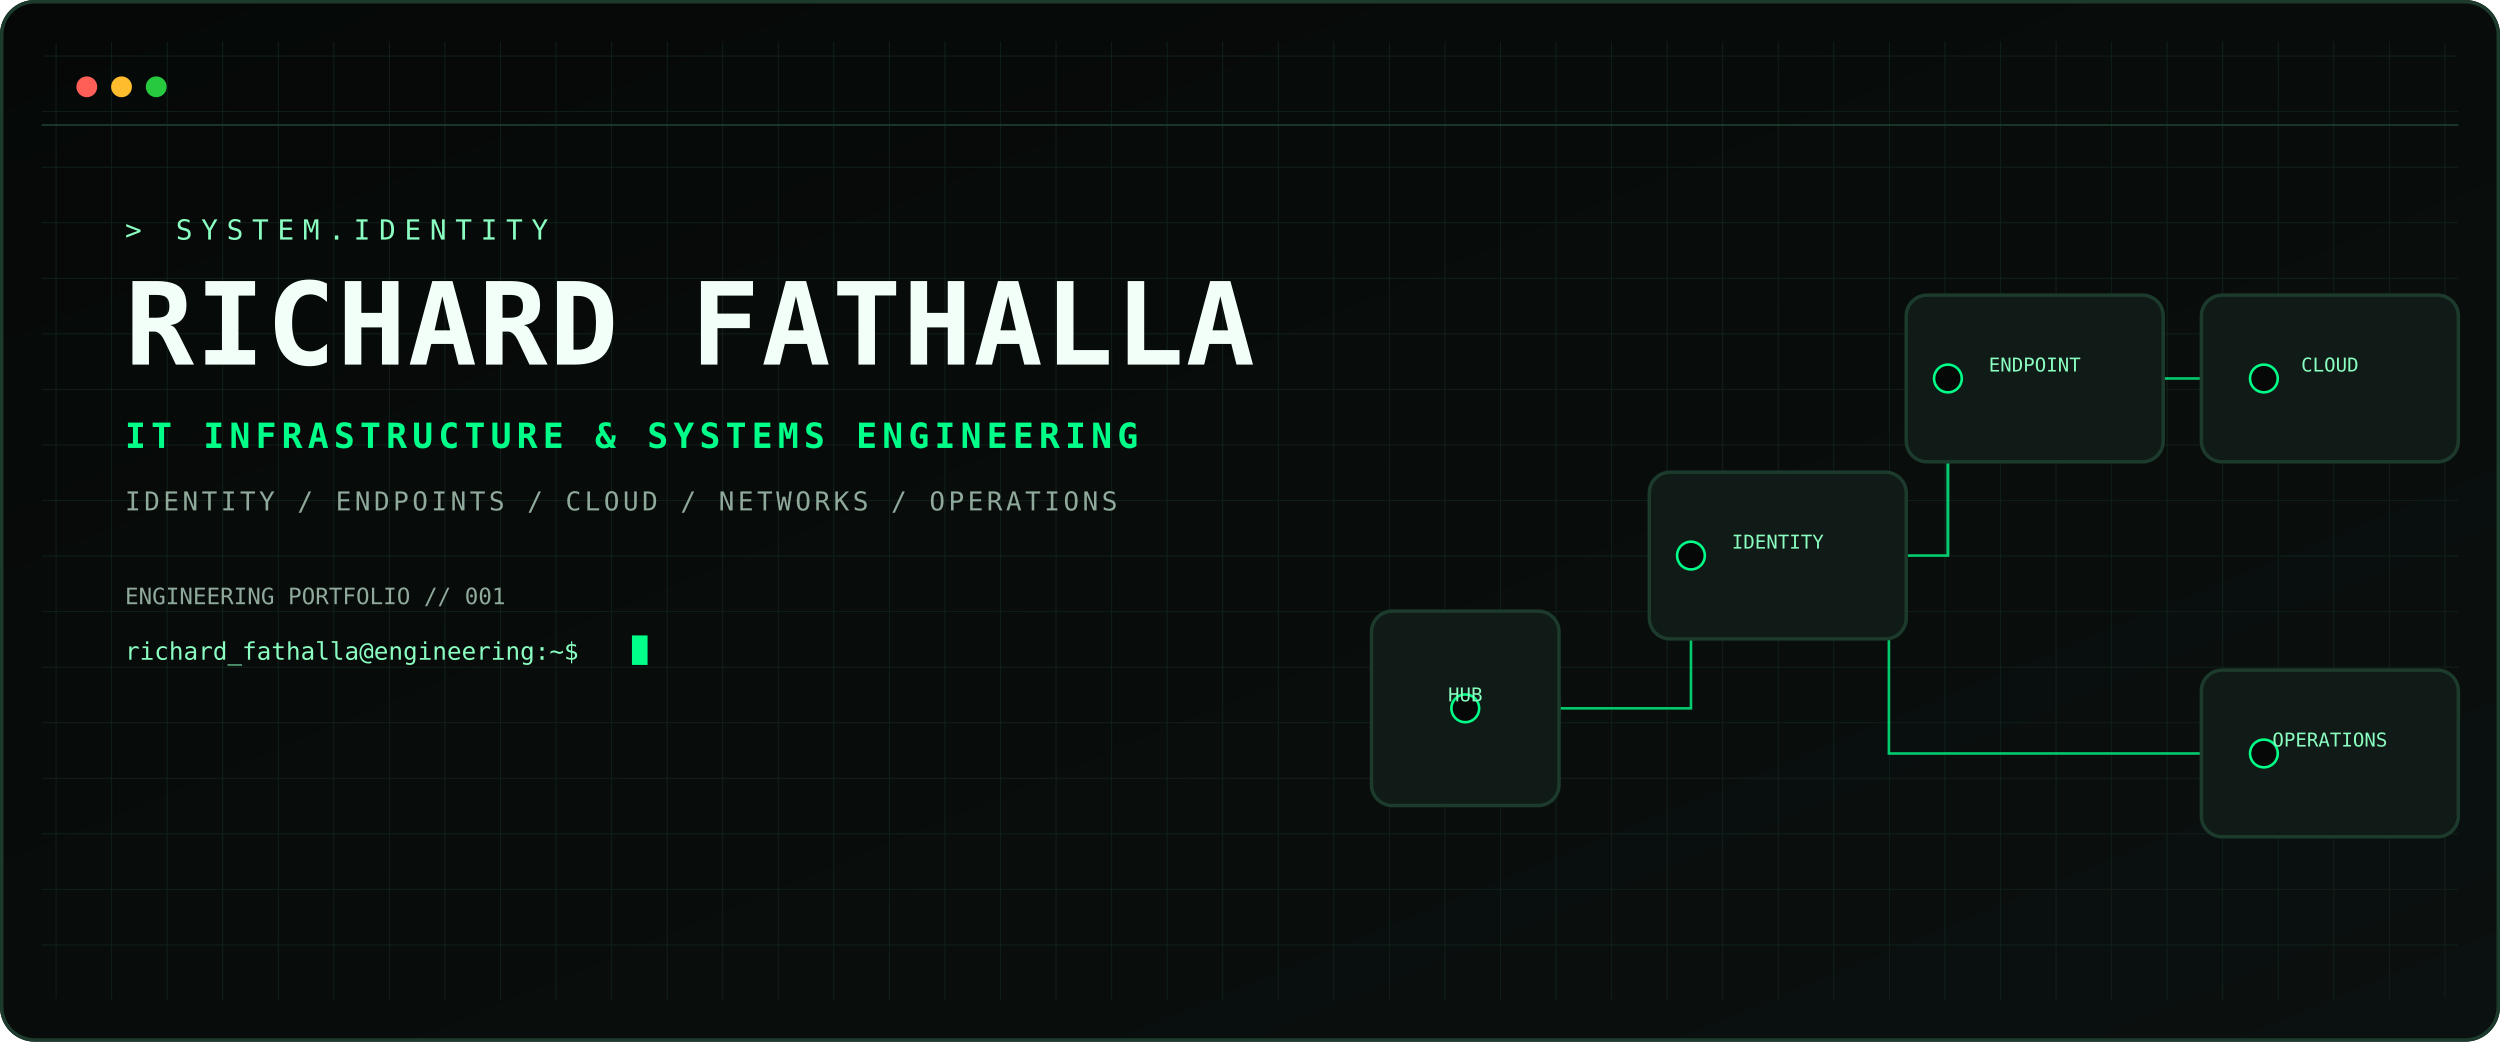
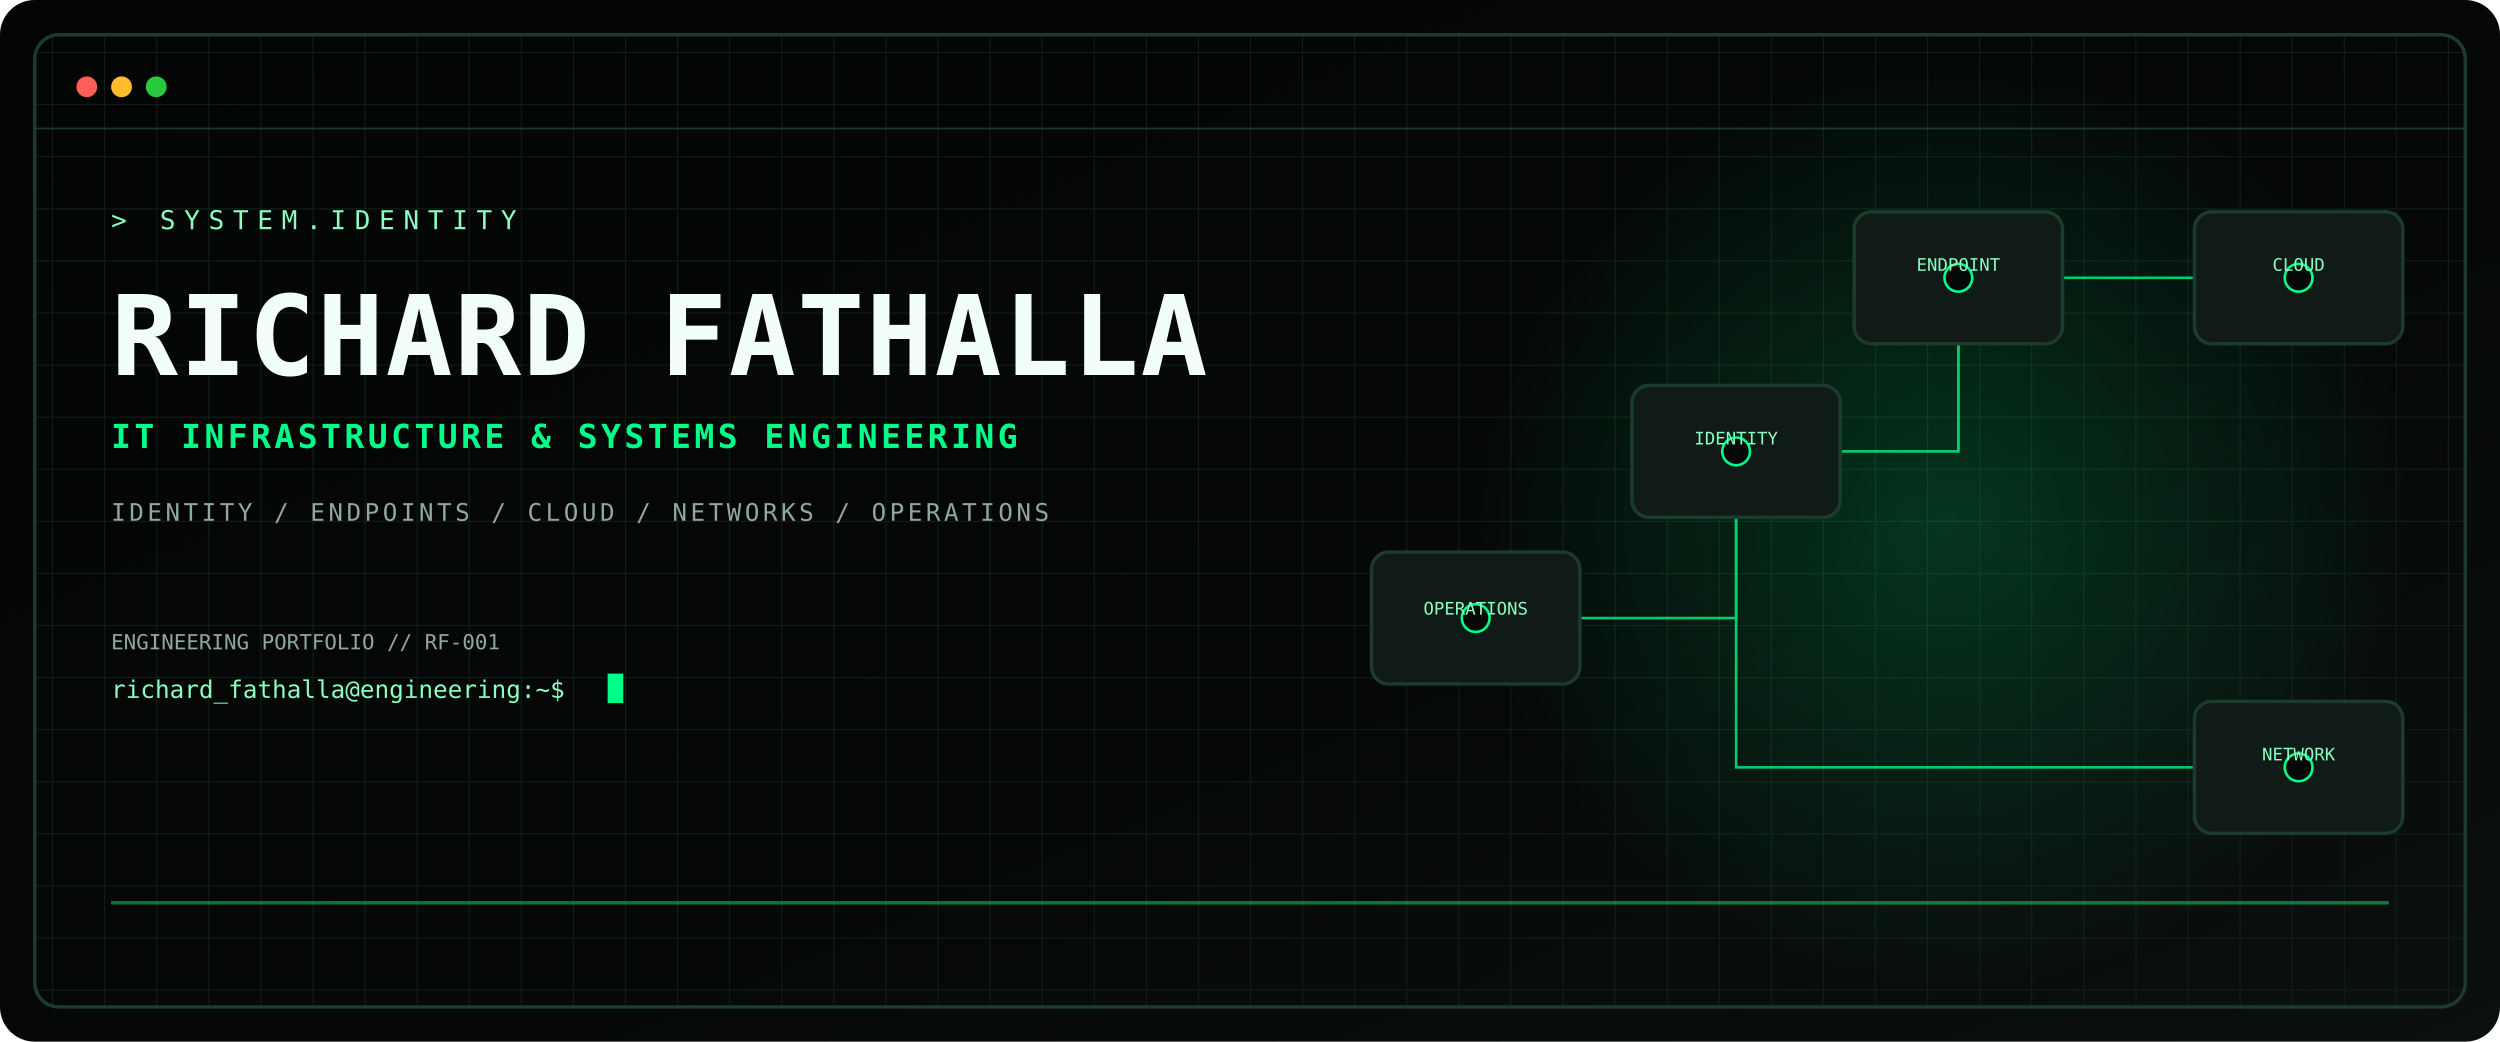
- <svg xmlns="http://www.w3.org/2000/svg" width="1440" height="600" viewBox="0 0 1440 600" role="img" aria-labelledby="t d">
+ <svg xmlns="http://www.w3.org/2000/svg" width="1440" height="600" viewBox="0 0 1440 600" role="img" aria-labelledby="title desc">
  <defs>
-     <linearGradient id="b" x2="1" y2="1">
-       <stop stop-color="#050807" />
+     <linearGradient id="background" x1="0" y1="0" x2="1" y2="1">
+       <stop stop-color="#030504" />
+       <stop offset=".6" stop-color="#050807" />
      <stop offset="1" stop-color="#0B1110" />
    </linearGradient>
-     <linearGradient id="g" x2="1">
-       <stop stop-color="#00FF88" stop-opacity="0" />
-       <stop offset=".5" stop-color="#00FF88" />
+     <pattern id="grid" width="30" height="30" patternUnits="userSpaceOnUse">
+       <path d="M30 0H0V30" fill="none" stroke="#102119" stroke-width="1" />
+     </pattern>
+     <radialGradient id="core">
+       <stop stop-color="#00FF88" stop-opacity=".18" />
      <stop offset="1" stop-color="#00FF88" stop-opacity="0" />
-     </linearGradient>
-     <pattern id="grid" width="32" height="32" patternUnits="userSpaceOnUse">
-       <path d="M32 0H0V32" fill="none" stroke="#102119" stroke-width="1" />
-     </pattern>
+     </radialGradient>
  </defs>
-   <rect width="1440" height="600" rx="20" fill="url(#b)" />
-   <rect x="1" y="1" width="1438" height="598" rx="19" fill="none" stroke="#1C3B2D" stroke-width="2" />
-   <rect x="24" y="24" width="1392" height="552" rx="14" fill="url(#grid)" />
-   <circle cx="50" cy="50" r="6" fill="#FF5F56" />
-   <circle cx="70" cy="50" r="6" fill="#FFBD2E" />
-   <circle cx="90" cy="50" r="6" fill="#27C93F" />
-   <line x1="24" y1="72" x2="1416" y2="72" stroke="#1C3B2D" />
+   <rect width="1440" height="600" rx="20" fill="url(#background)" />
+   <rect x="20" y="20" width="1400" height="560" rx="14" fill="url(#grid)" stroke="#1C3B2D" stroke-width="2" />
+   <circle cx="1120" cy="300" r="270" fill="url(#core)" />
+   <g fill="#050807" stroke="#1C3B2D">
+     <circle cx="50" cy="50" r="6" stroke="none" fill="#FF5F56" />
+     <circle cx="70" cy="50" r="6" stroke="none" fill="#FFBD2E" />
+     <circle cx="90" cy="50" r="6" stroke="none" fill="#27C93F" />
+   </g>
+   <line x1="20" y1="74" x2="1420" y2="74" stroke="#1C3B2D" />
  <g font-family="ui-monospace, SFMono-Regular, Menlo, Consolas, monospace">
-     <text x="72" y="138" fill="#8AFFC1" font-size="16" letter-spacing="5">&gt; SYSTEM.IDENTITY</text>
-     <text x="72" y="210" fill="#F2FFF8" font-size="66" font-weight="800" letter-spacing="1">RICHARD FATHALLA</text>
-     <text x="72" y="258" fill="#00FF88" font-size="20" font-weight="700" letter-spacing="3">IT INFRASTRUCTURE &amp; SYSTEMS ENGINEERING</text>
-     <text x="72" y="294" fill="#8FA99B" font-size="15" letter-spacing="2">IDENTITY / ENDPOINTS / CLOUD / NETWORKS / OPERATIONS</text>
-     <text x="72" y="348" fill="#8FA99B" font-size="13">ENGINEERING PORTFOLIO // 001</text>
-     <text x="72" y="380" fill="#8AFFC1" font-size="14">richard_fathalla@engineering:~$</text>
-     <rect x="364" y="366" width="9" height="17" fill="#00FF88">
+     <text x="64" y="132" fill="#8AFFC1" font-size="15" letter-spacing="5">&gt; SYSTEM.IDENTITY</text>
+     <text x="64" y="216" fill="#F2FFF8" font-size="64" font-weight="800" letter-spacing="1">RICHARD FATHALLA</text>
+     <text x="64" y="258" fill="#00FF88" font-size="19" font-weight="700" letter-spacing="2">IT INFRASTRUCTURE &amp; SYSTEMS ENGINEERING</text>
+     <text x="64" y="300" fill="#8FA99B" font-size="14" letter-spacing="2">IDENTITY / ENDPOINTS / CLOUD / NETWORKS / OPERATIONS</text>
+     <text x="64" y="374" fill="#8FA99B" font-size="12">ENGINEERING PORTFOLIO // RF-001</text>
+     <text x="64" y="402" fill="#8AFFC1" font-size="14">richard_fathalla@engineering:~$</text>
+     <rect x="350" y="388" width="9" height="17" fill="#00FF88">
      <animate attributeName="opacity" values="1;0;1" dur="1.2s" repeatCount="indefinite" />
    </rect>
  </g>
  <g fill="none" stroke="#00FF88" stroke-width="1.5" opacity=".78">
-     <path d="M844 408H974V320H1122V218H1304" />
-     <path d="M974 320H1088V434H1304" />
-     <path d="M1122 218V320" />
-     <circle cx="844" cy="408" r="54" fill="#0B1110" />
+     <path d="M850 356H1000V260H1128V160H1324" />
+     <path d="M1000 260V442H1324" />
+     <path d="M1128 160V260" />
  </g>
  <g fill="#101A16" stroke="#1C3B2D" stroke-width="2">
-     <rect x="790" y="352" width="108" height="112" rx="12" />
-     <rect x="950" y="272" width="148" height="96" rx="12" />
-     <rect x="1098" y="170" width="148" height="96" rx="12" />
-     <rect x="1268" y="170" width="148" height="96" rx="12" />
-     <rect x="1268" y="386" width="148" height="96" rx="12" />
+     <rect x="790" y="318" width="120" height="76" rx="10" />
+     <rect x="940" y="222" width="120" height="76" rx="10" />
+     <rect x="1068" y="122" width="120" height="76" rx="10" />
+     <rect x="1264" y="122" width="120" height="76" rx="10" />
+     <rect x="1264" y="404" width="120" height="76" rx="10" />
  </g>
  <g fill="#050807" stroke="#00FF88" stroke-width="1.5">
-     <circle cx="844" cy="408" r="8" />
-     <circle cx="974" cy="320" r="8" />
-     <circle cx="1122" cy="218" r="8" />
-     <circle cx="1304" cy="218" r="8" />
-     <circle cx="1304" cy="434" r="8" />
+     <circle cx="850" cy="356" r="8" />
+     <circle cx="1000" cy="260" r="8" />
+     <circle cx="1128" cy="160" r="8" />
+     <circle cx="1324" cy="160" r="8" />
+     <circle cx="1324" cy="442" r="8" />
  </g>
-   <g font-family="ui-monospace, monospace" text-anchor="middle" fill="#8AFFC1" font-size="11">
-     <text x="844" y="404">HUB</text>
-     <text x="1024" y="316">IDENTITY</text>
-     <text x="1172" y="214">ENDPOINT</text>
-     <text x="1342" y="214">CLOUD</text>
-     <text x="1342" y="430">OPERATIONS</text>
+   <g font-family="ui-monospace, monospace" text-anchor="middle" fill="#8AFFC1" font-size="10">
+     <text x="850" y="354">OPERATIONS</text>
+     <text x="1000" y="256">IDENTITY</text>
+     <text x="1128" y="156">ENDPOINT</text>
+     <text x="1324" y="156">CLOUD</text>
+     <text x="1324" y="438">NETWORK</text>
  </g>
-   <line x1="72" y1="516" x2="1368" y2="516" stroke="url(#g)" stroke-width="2" />
+   <line x1="64" y1="520" x2="1376" y2="520" stroke="#00FF88" stroke-opacity=".45" stroke-width="2" />
</svg>
